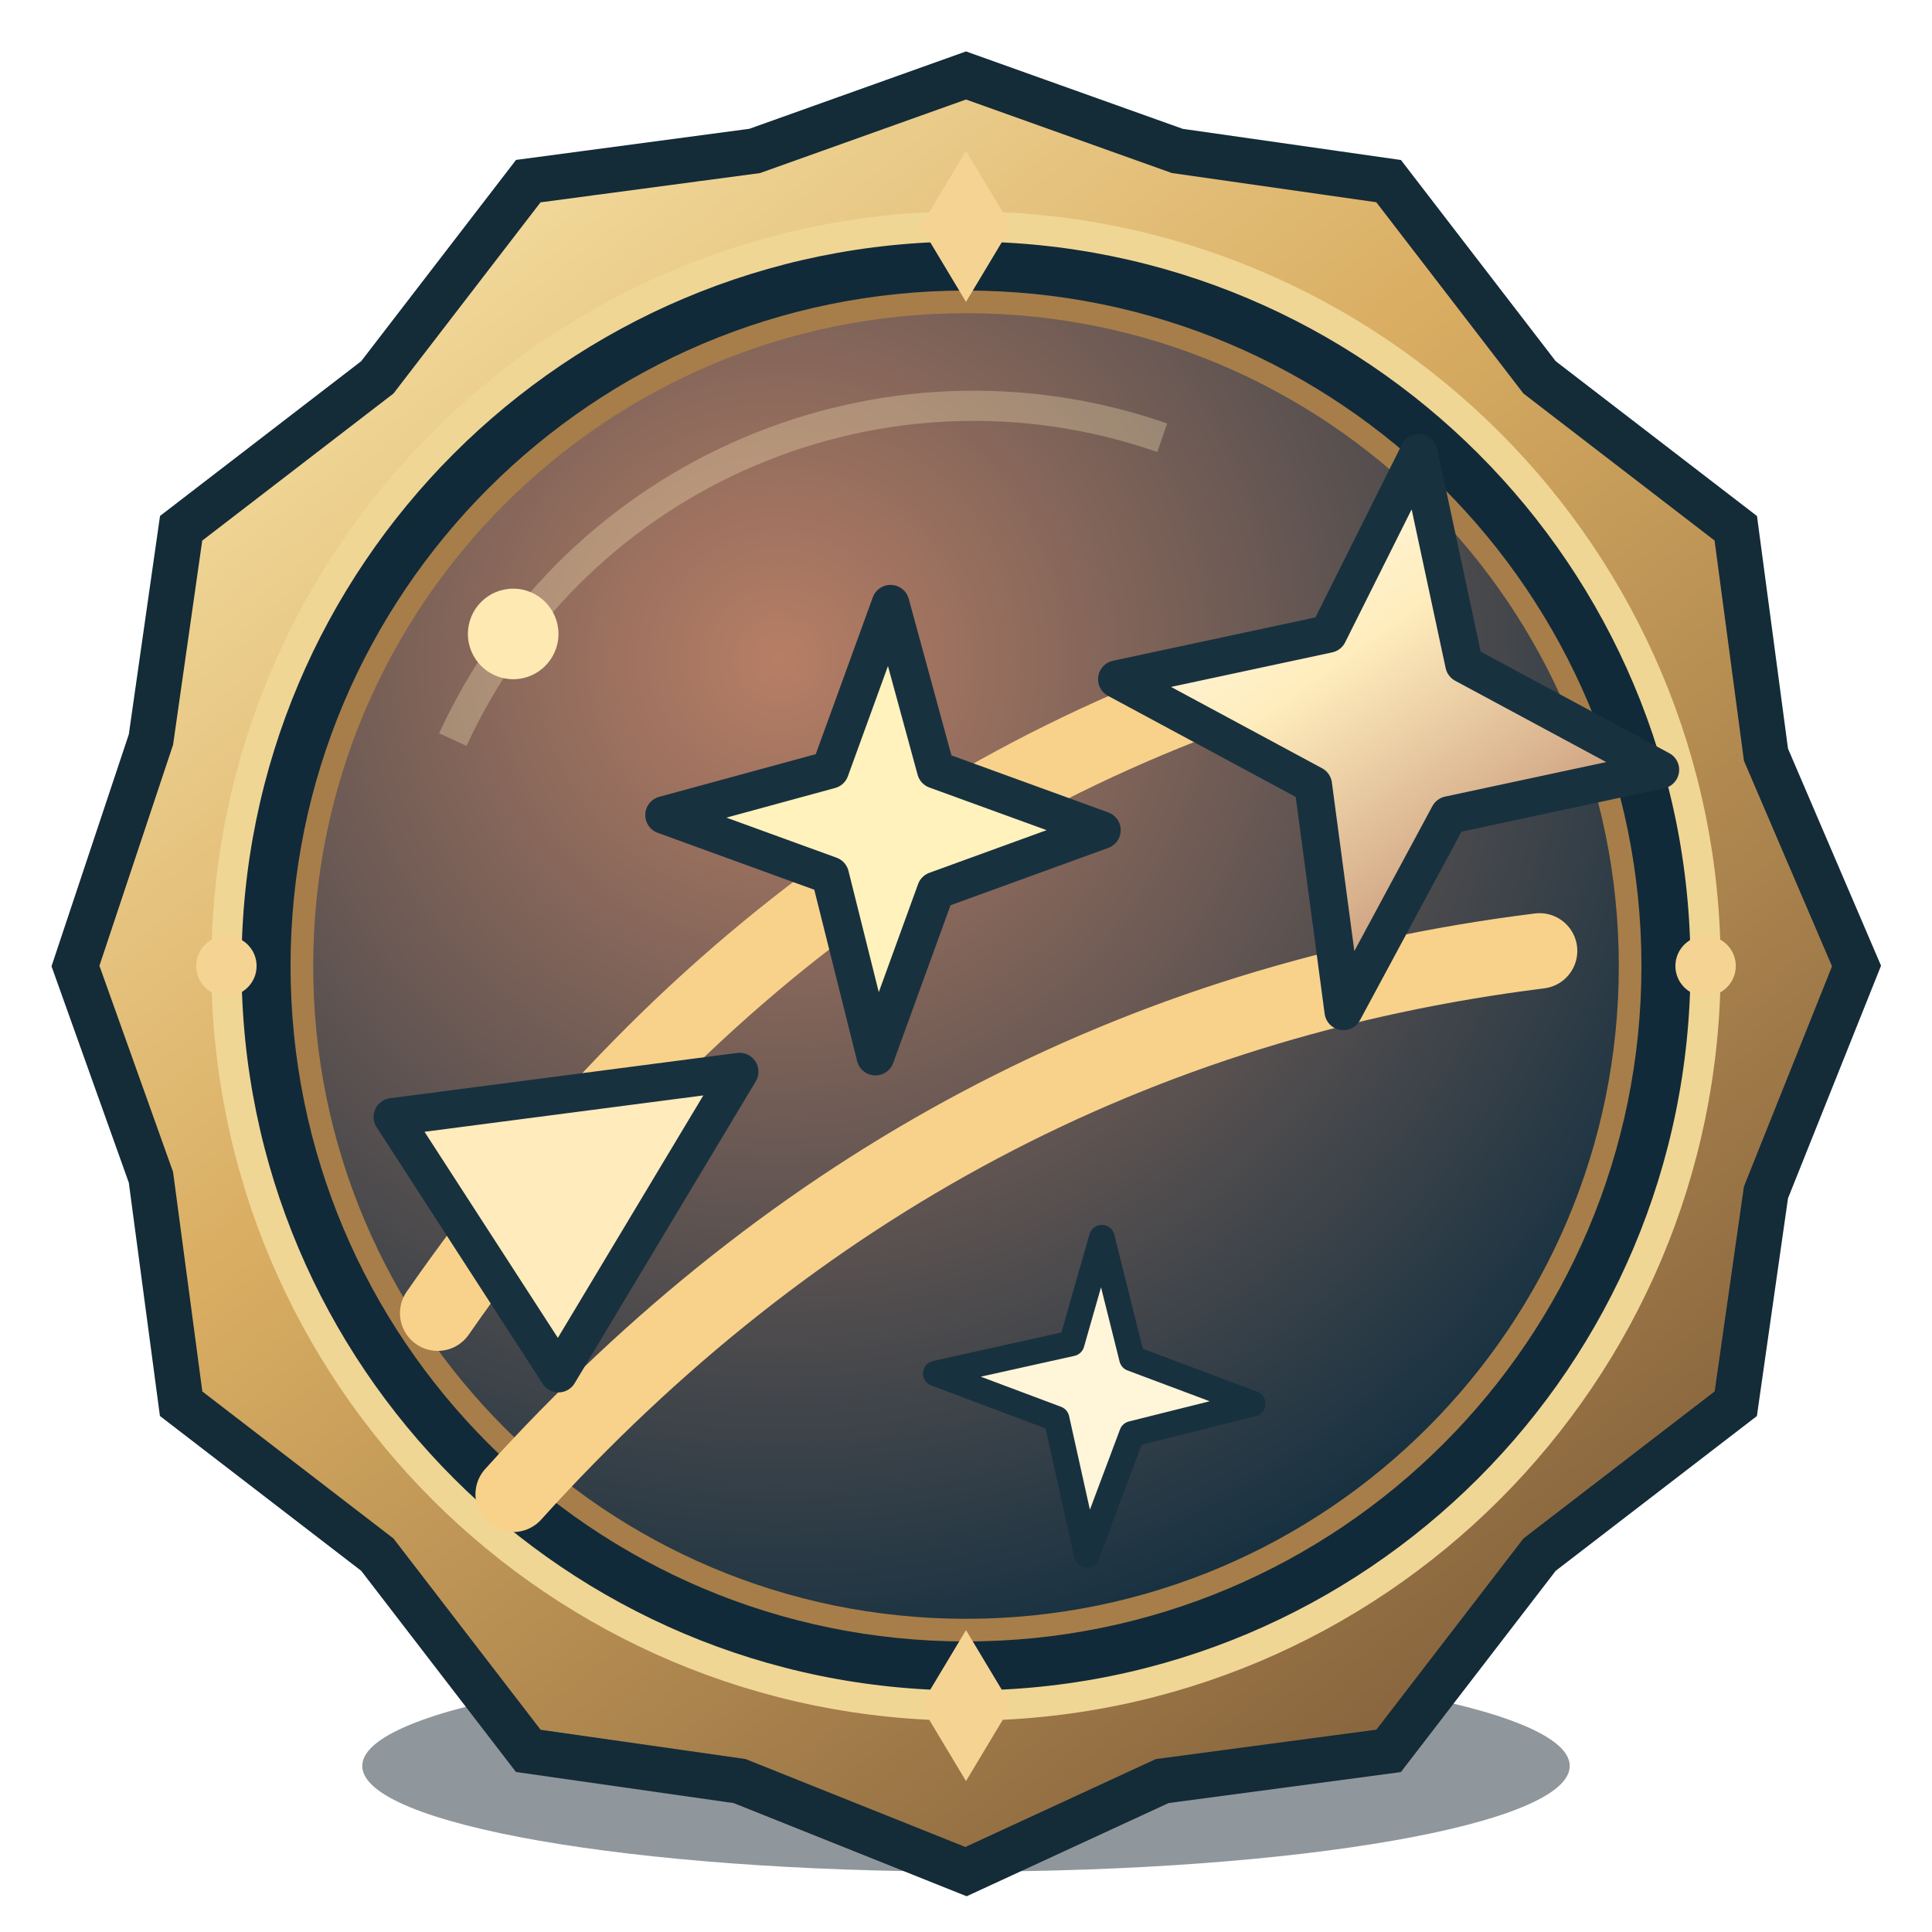
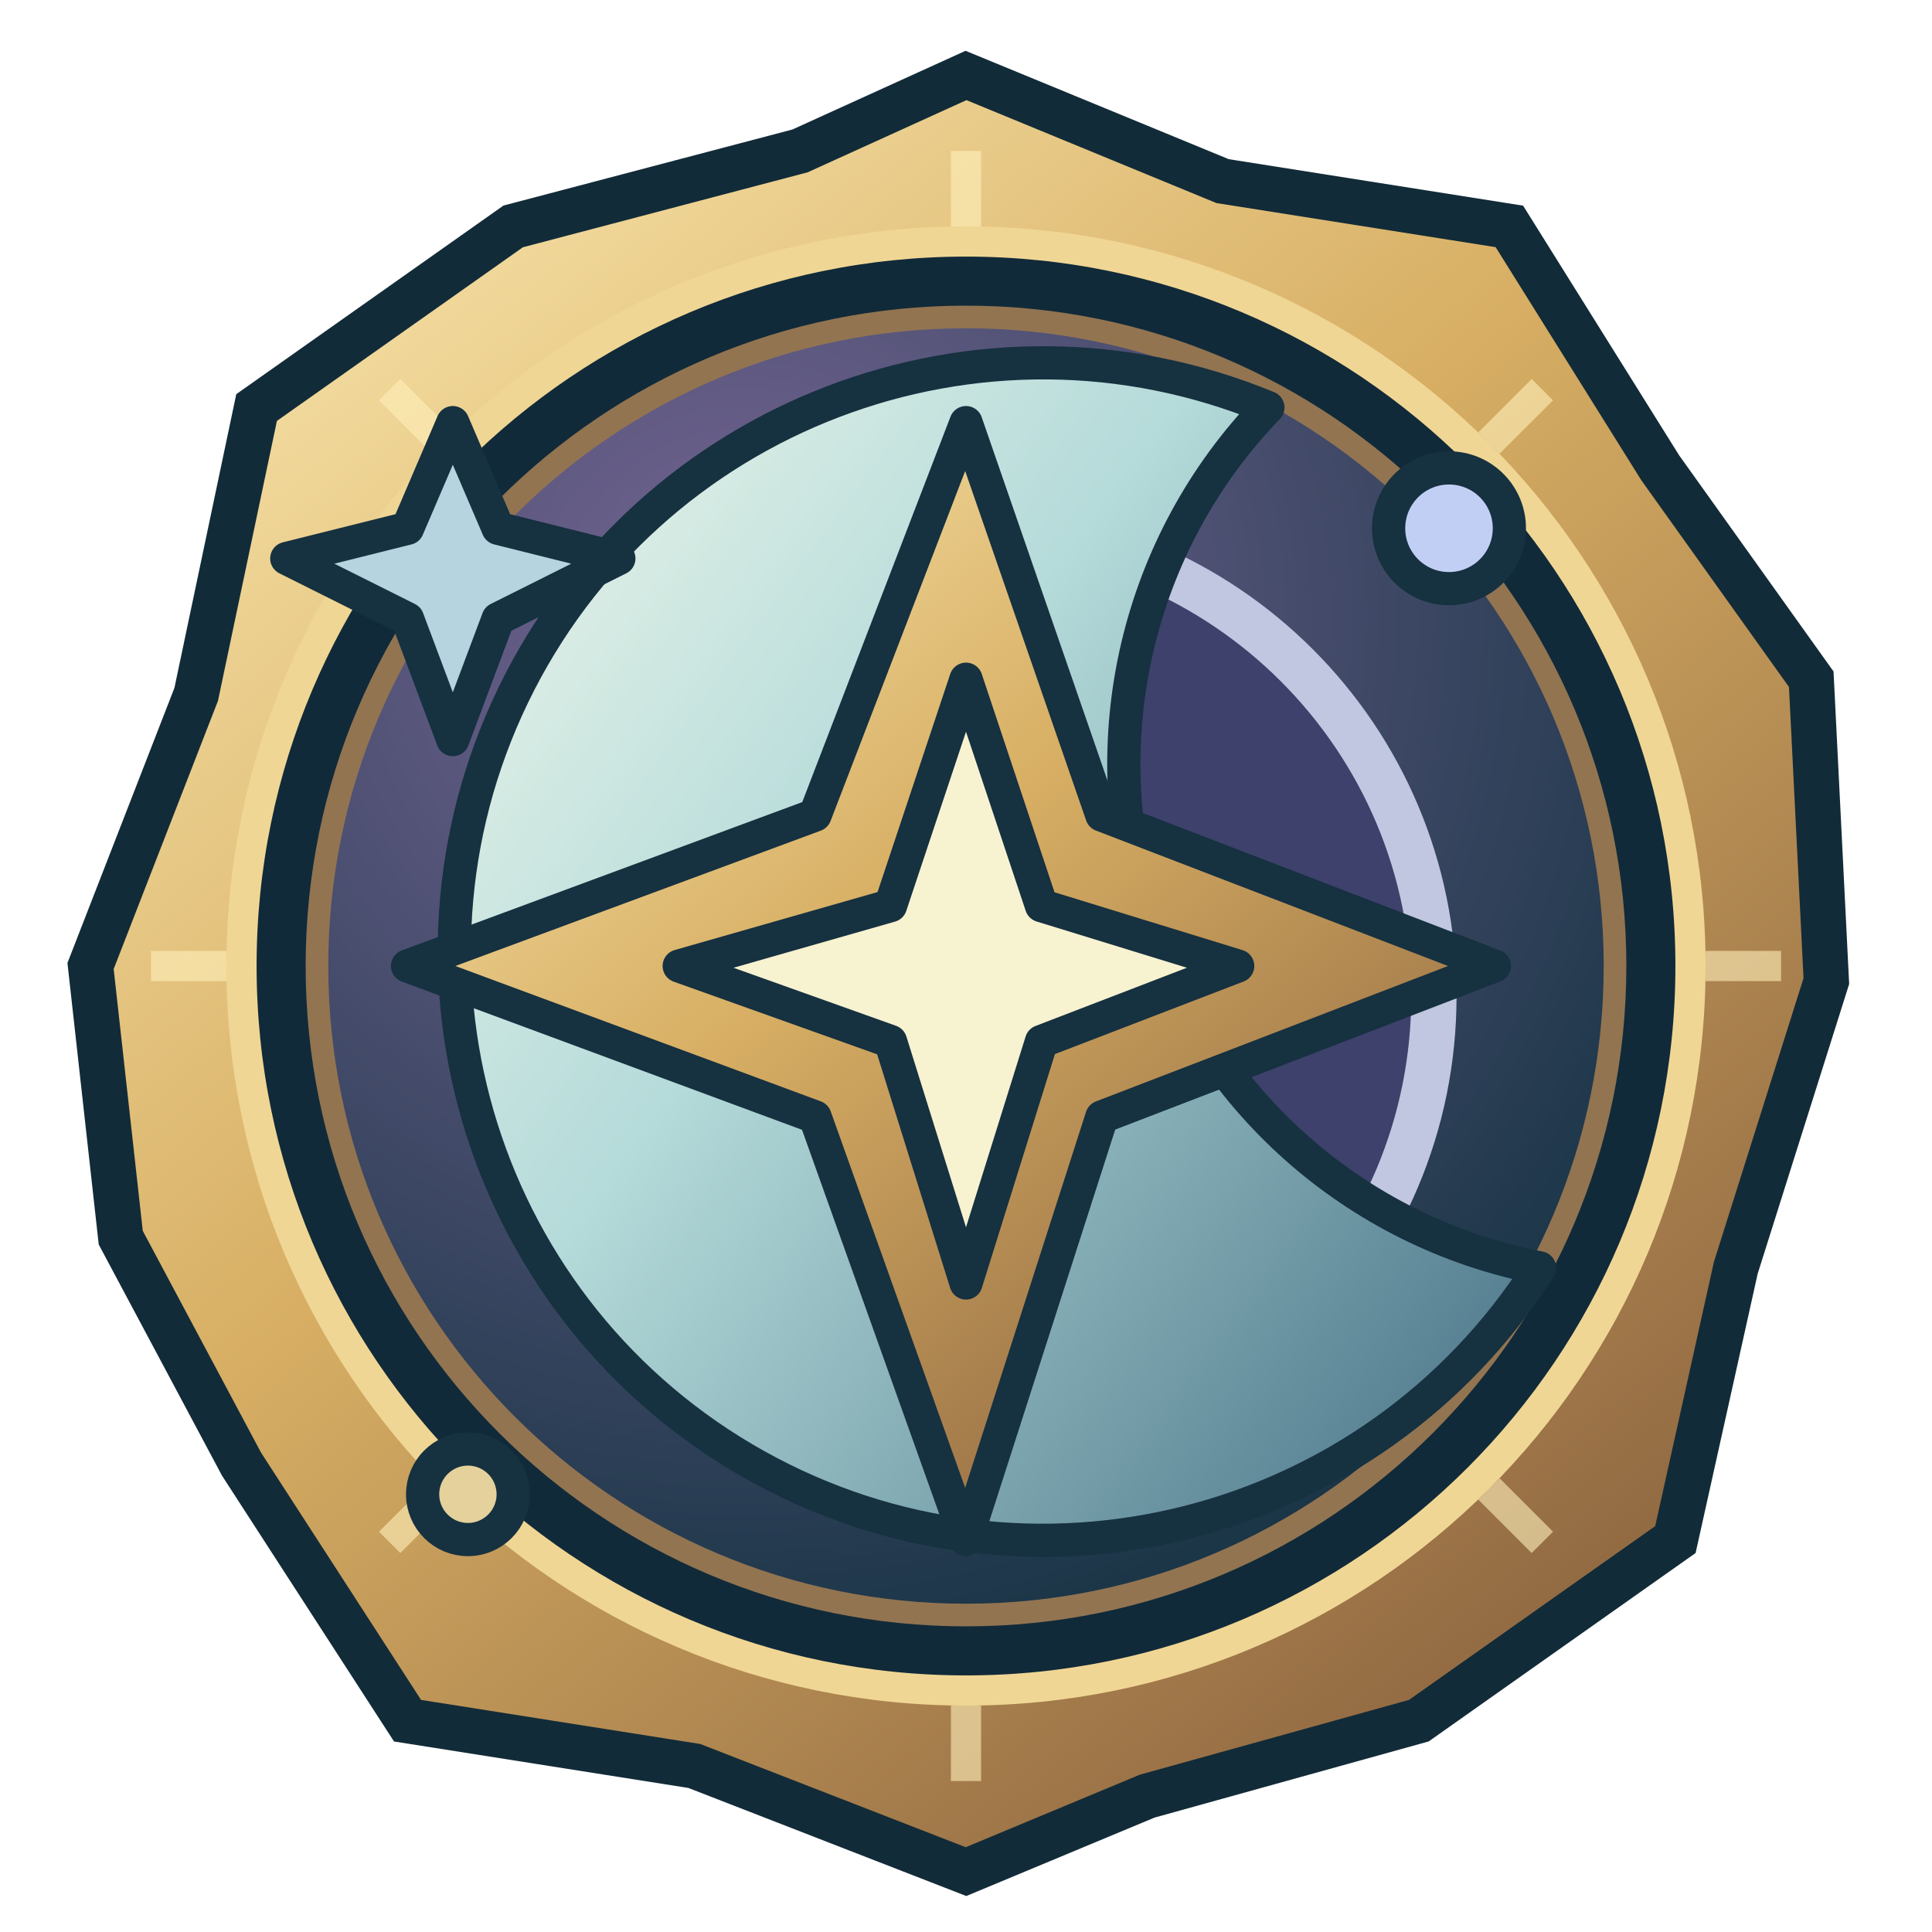
<svg xmlns="http://www.w3.org/2000/svg" width="128" height="128" viewBox="0 0 128 128">
  <defs>
-     <linearGradient id="rim" x2=".8" y2="1">
-       <stop stop-color="#fff1ba" />
-       <stop offset=".45" stop-color="#d9ad62" />
-       <stop offset="1" stop-color="#7b5938" />
+     <linearGradient id="metal" x2=".8" y2="1">
+       <stop stop-color="#fff0ba" />
+       <stop offset=".48" stop-color="#d7ae63" />
+       <stop offset="1" stop-color="#88603e" />
    </linearGradient>
-     <radialGradient id="enamel" cx=".36" cy=".27" r=".78">
-       <stop stop-color="#b77e65" />
-       <stop offset="1" stop-color="#132f40" />
+     <linearGradient id="steel" x2="1" y2=".8">
+       <stop stop-color="#f0f7eb" />
+       <stop offset=".42" stop-color="#b5dbda" />
+       <stop offset="1" stop-color="#557f91" />
+     </linearGradient>
+     <radialGradient id="enamel" cx=".33" cy=".23" r=".85">
+       <stop stop-color="#756594" />
+       <stop offset="1" stop-color="#163343" />
    </radialGradient>
-     <linearGradient id="metal" x2=".7" y2="1">
-       <stop stop-color="#ffffff" />
-       <stop offset=".44" stop-color="#ffedbd" />
-       <stop offset="1" stop-color="#b77e65" />
-     </linearGradient>
  </defs>
-   <ellipse cx="64" cy="117" rx="40" ry="7" fill="#061823" opacity=".45" />
-   <path d="M64 5 78 10 92 12 102 25 115 35 117 50 123 64 117 79 115 93 102 103 92 116 77 118 64 124 49 118 35 116 25 103 12 93 10 78 5 64 10 49 12 35 25 25 35 12 50 10Z" fill="url(#rim)" stroke="#142b38" stroke-width="3" />
-   <circle cx="64" cy="64" r="49" fill="#112a39" stroke="#f0d694" stroke-width="2" />
-   <circle cx="64" cy="64" r="44" fill="url(#enamel)" stroke="#a77e49" stroke-width="1.5" />
-   <path d="M30 49A38 38 0 0 1 77 29" fill="none" stroke="#ffedbd" stroke-width="2" opacity=".30" />
-   <g fill="#f5d493">
-     <path d="m64 10 3 5-3 5-3-5Z" />
-     <path d="m64 108 3 5-3 5-3-5Z" />
-     <circle cx="15" cy="64" r="2" />
-     <circle cx="113" cy="64" r="2" />
-   </g>
-   <g stroke="#18313f" stroke-width="2.5" stroke-linecap="round" stroke-linejoin="round">
-     <path d="M29 87Q54 51 94 42M34 99Q62 68 102 63" fill="none" stroke="#f8d28b" stroke-width="5" />
-     <path d="m26 74 23-3-12 20Z" fill="#ffebbb" />
-     <path d="m94 30 3 14 13 7-14 3-7 13-2-15-13-7 14-3Z" fill="url(#metal)" />
-     <path d="m59 40 3 11 11 4-11 4-4 11-3-12-11-4 11-3Z" fill="#fff2bc" />
-     <path d="m73 82 2 8 8 3-8 2-3 8-2-9-8-3 9-2Z" fill="#fff5d9" stroke-width="1.7" />
-     <circle cx="34" cy="42" r="3" fill="#ffe9b2" stroke="none" />
+   <path d="m64 5 17 7 19 3 10 16 10 14 1 20-6 19-4 18-17 12-18 5-12 5-18-7-19-3-11-17-8-15-2-18 7-18 4-19 17-12 19-5Z" fill="url(#metal)" stroke="#122b38" stroke-width="3" />
+   <circle cx="64" cy="64" r="48" fill="#112a39" stroke="#f0d694" stroke-width="2" />
+   <circle cx="64" cy="64" r="43" fill="url(#enamel)" stroke="#927451" stroke-width="1.5" />
+   <path d="M64 10v5" transform="rotate(0 64 64)" stroke="#fff0bb" stroke-width="2" opacity=".6" />
+   <path d="M64 10v5" transform="rotate(45 64 64)" stroke="#fff0bb" stroke-width="2" opacity=".6" />
+   <path d="M64 10v5" transform="rotate(90 64 64)" stroke="#fff0bb" stroke-width="2" opacity=".6" />
+   <path d="M64 10v5" transform="rotate(135 64 64)" stroke="#fff0bb" stroke-width="2" opacity=".6" />
+   <path d="M64 10v5" transform="rotate(180 64 64)" stroke="#fff0bb" stroke-width="2" opacity=".6" />
+   <path d="M64 10v5" transform="rotate(225 64 64)" stroke="#fff0bb" stroke-width="2" opacity=".6" />
+   <path d="M64 10v5" transform="rotate(270 64 64)" stroke="#fff0bb" stroke-width="2" opacity=".6" />
+   <path d="M64 10v5" transform="rotate(315 64 64)" stroke="#fff0bb" stroke-width="2" opacity=".6" />
+   <g stroke="#163140" stroke-width="2.2" stroke-linejoin="round" stroke-linecap="round">
+     <circle cx="64" cy="66" r="31" fill="#3d416b" stroke="#c1c7e0" stroke-width="3" />
+     <path d="M84 27a39 39 0 1 0 18 57A34 34 0 0 1 84 27Z" fill="url(#steel)" />
+     <path d="m64 28 9 26 26 10-26 10-9 28-10-28-27-10 27-10Z" fill="url(#metal)" />
+     <path d="m64 45 5 15 13 4-13 5-5 16-5-16-14-5 14-4Z" fill="#f7f2d0" />
+     <circle cx="96" cy="35" r="4" fill="#c2cff5" />
+     <circle cx="31" cy="99" r="3" fill="#e4d19b" />
+     <path d="m30 28 3 7 8 2-8 4-3 8-3-8-8-4 8-2Z" fill="#b6d4df" />
  </g>
</svg>
